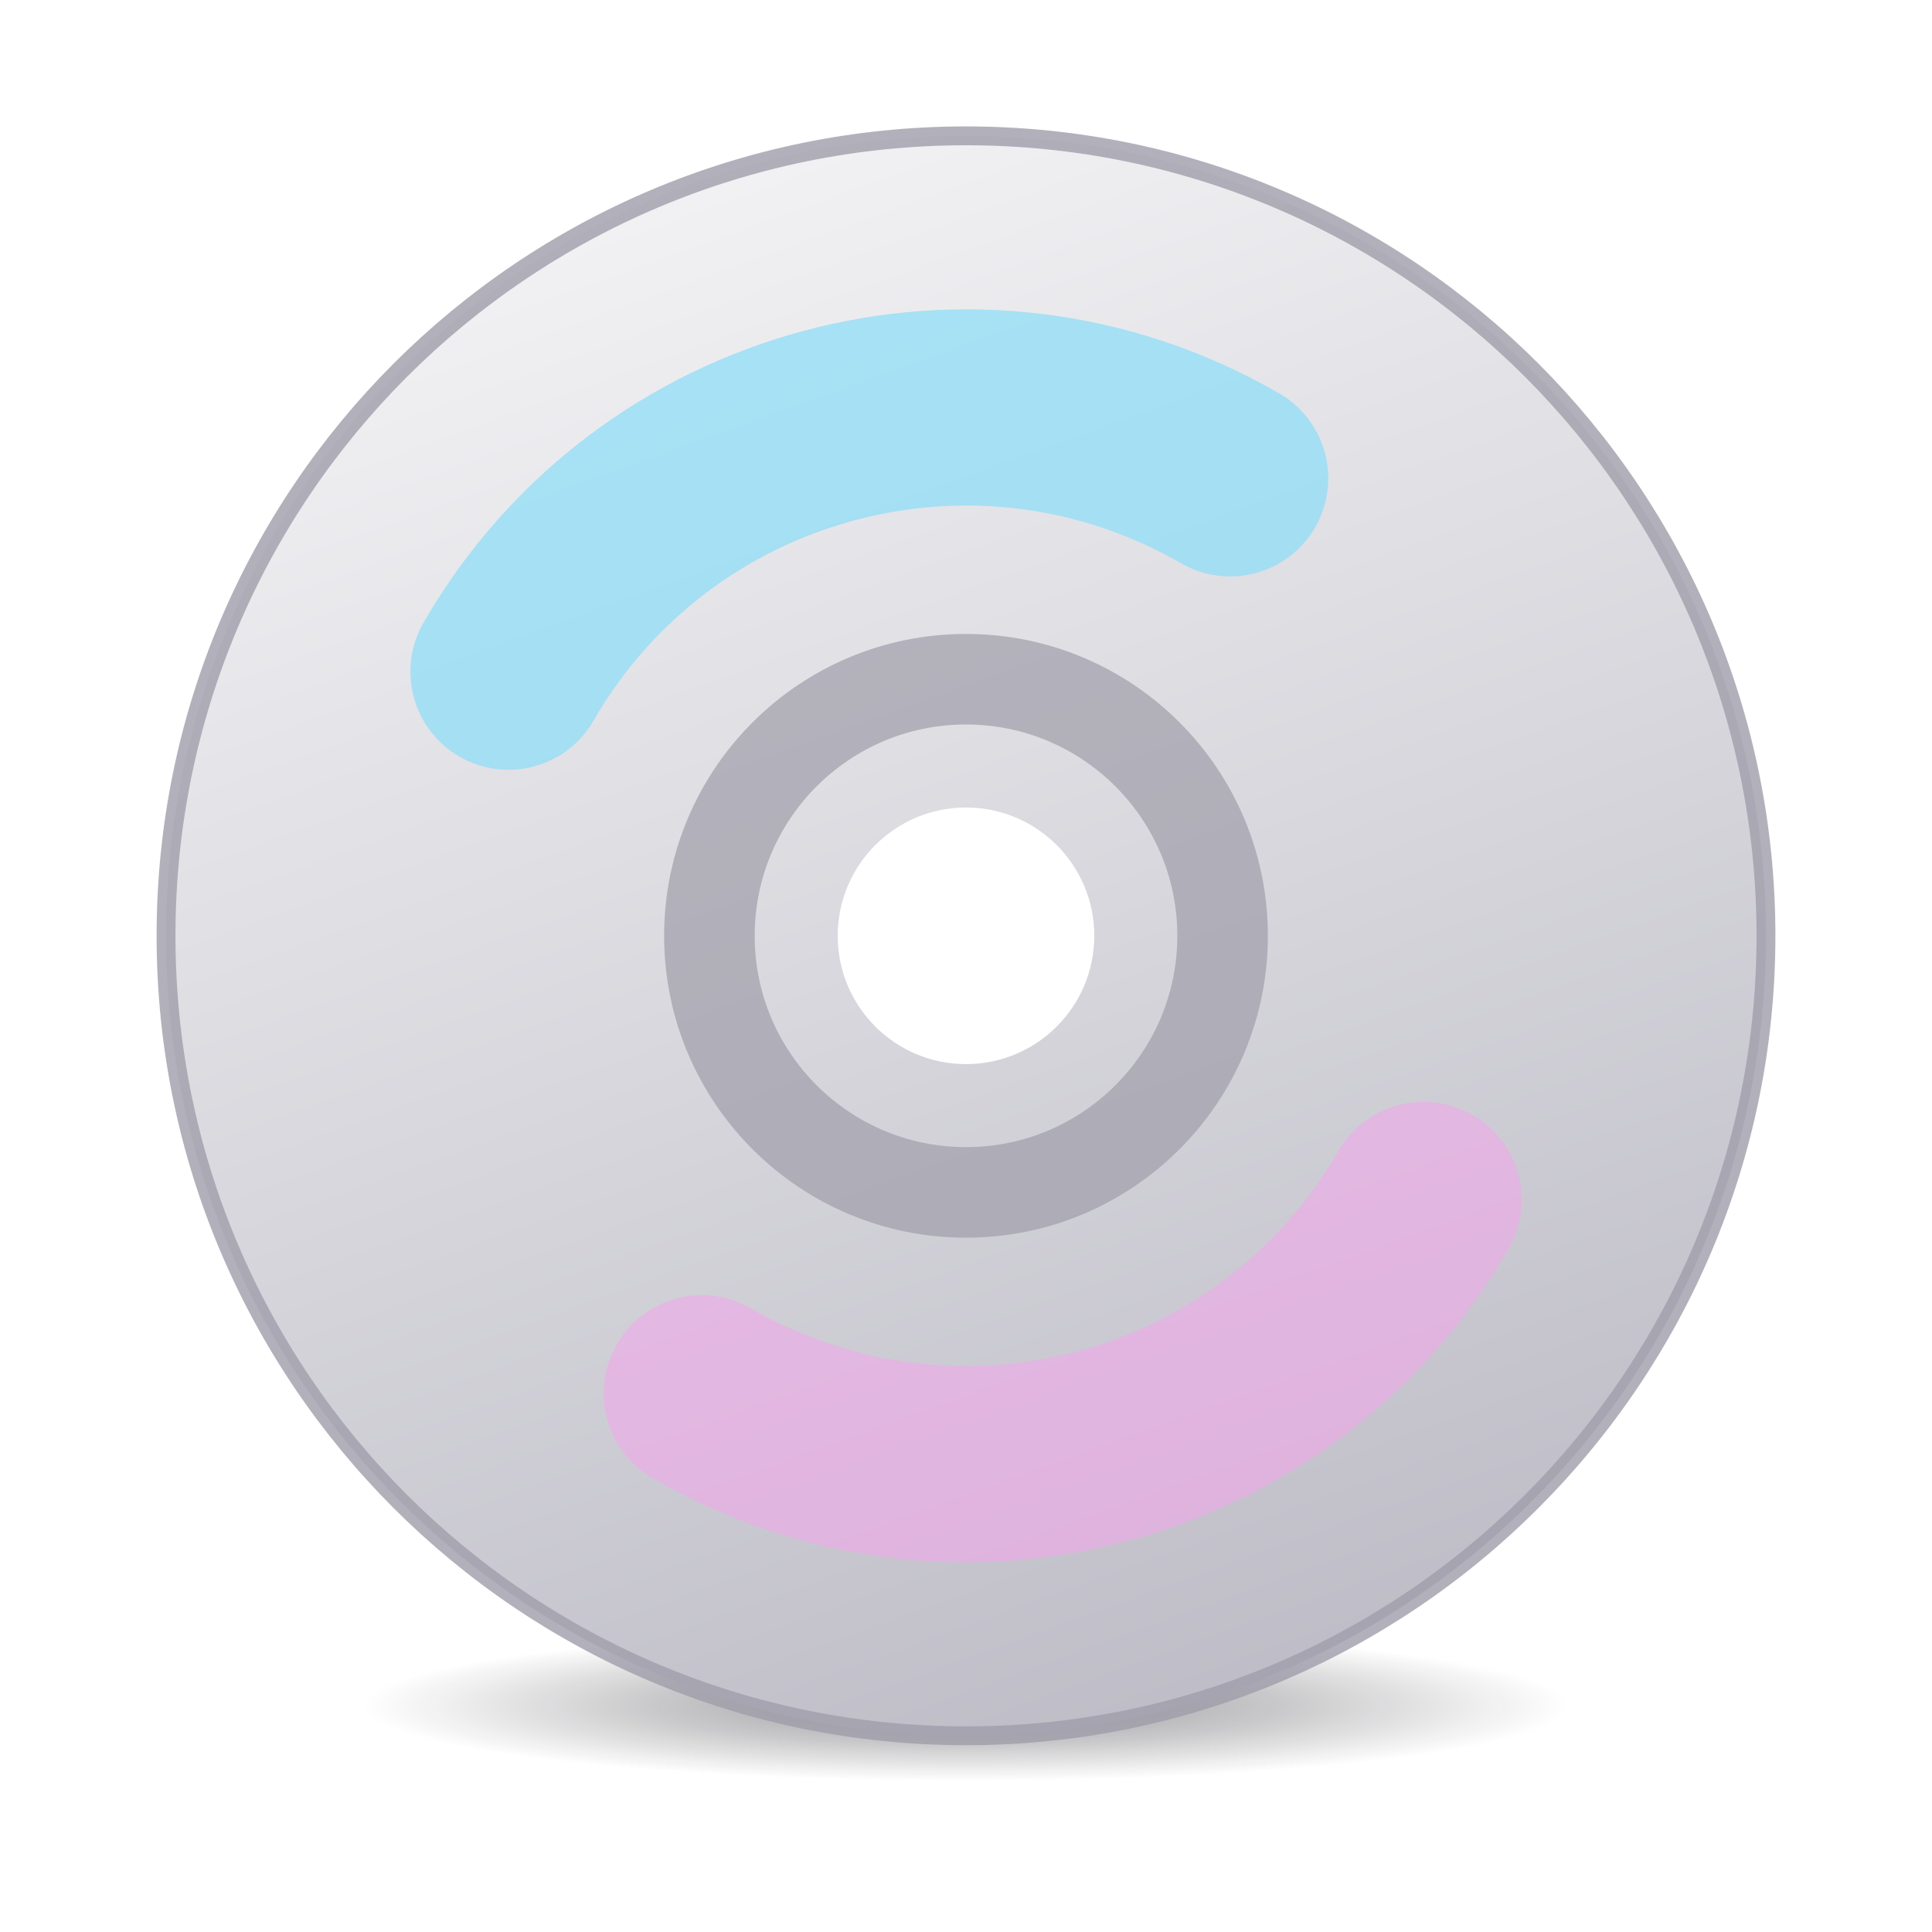
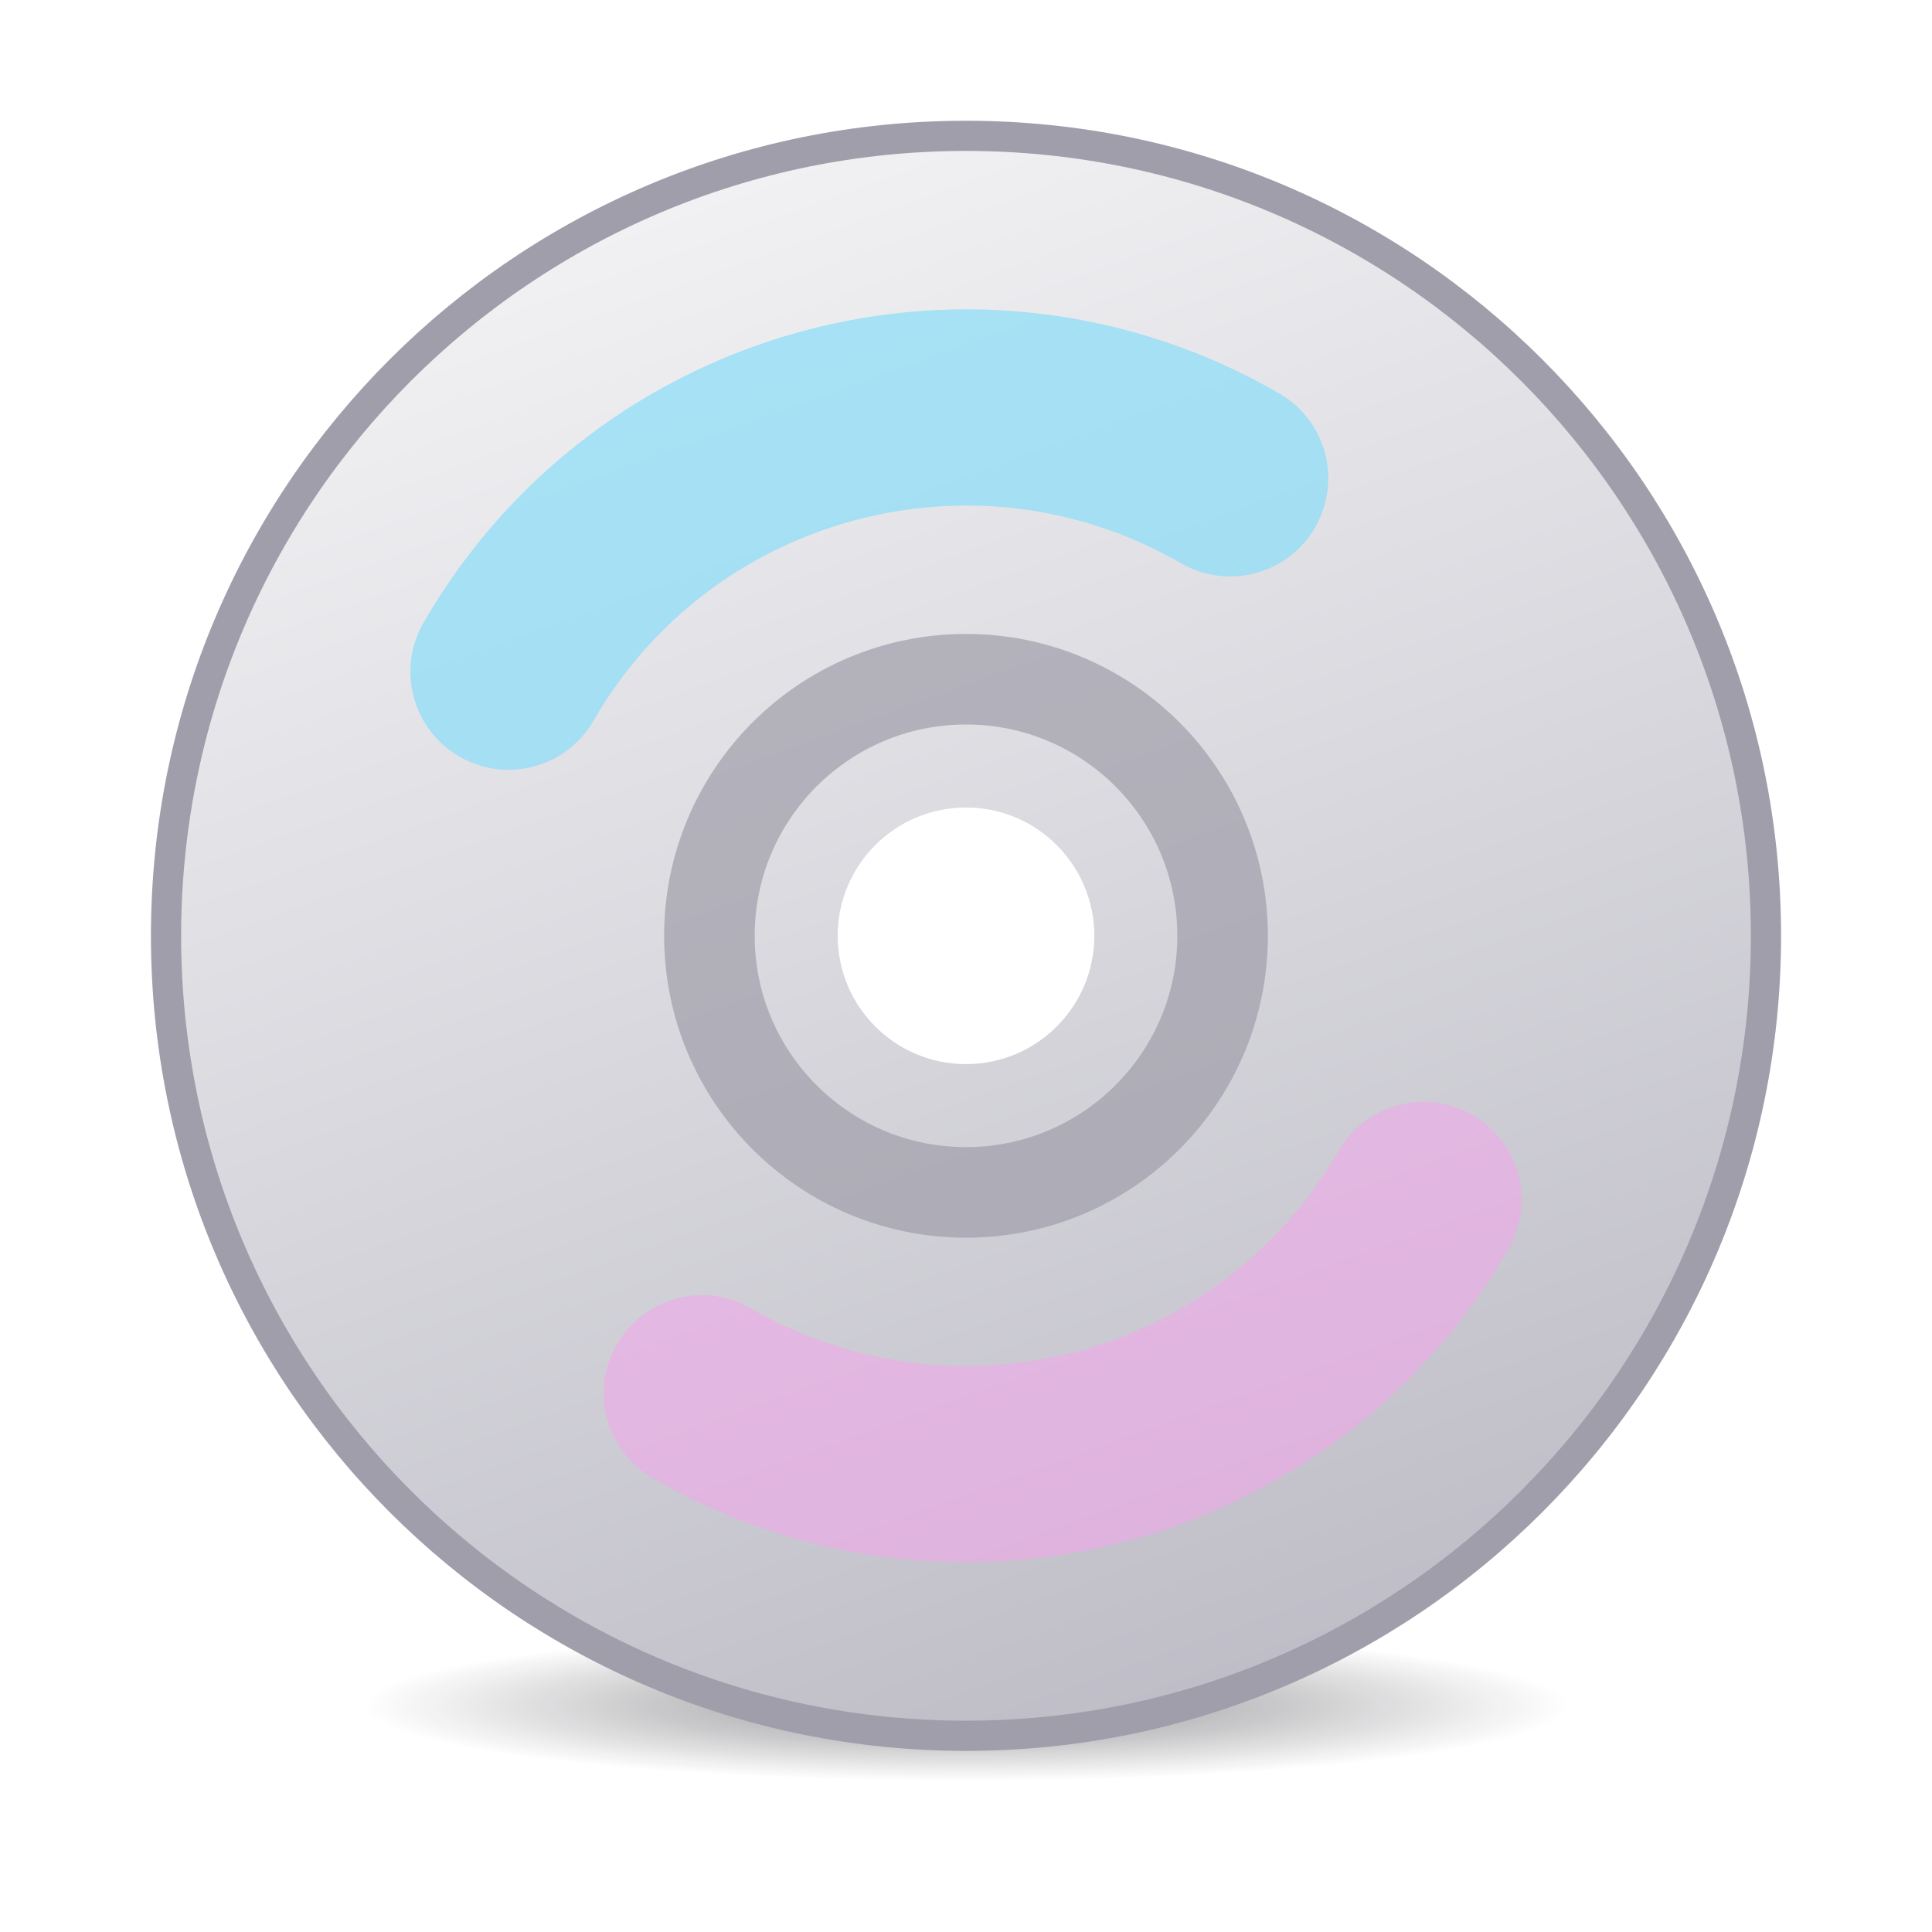
<svg xmlns="http://www.w3.org/2000/svg" width="256" height="256" viewBox="0 0 256 256">
  <defs>
    <radialGradient id="media-optical-shadow" gradientUnits="userSpaceOnUse" cx="0" cy="0" r="1" gradientTransform="translate(128 226) scale(80 10)">
      <stop offset="0" stop-color="#0B0A12" stop-opacity="0.42" />
      <stop offset="0.5" stop-color="#0B0A12" stop-opacity="0.23" />
      <stop offset="1" stop-color="#0B0A12" stop-opacity="0" />
    </radialGradient>
    <linearGradient id="media-optical-metal-body" gradientUnits="userSpaceOnUse" x1="89.84" y1="18" x2="166.16" y2="230">
      <stop offset="0" stop-color="#F3F3F5" />
      <stop offset="1" stop-color="#BDBCC6" />
    </linearGradient>
  </defs>
  <path d="M48 226A80 10 0 1 1 208 226A80 10 0 1 1 48 226Z" fill="url(#media-optical-shadow)" />
  <path d="M22 124A106 106 0 1 1 234 124A106 106 0 1 1 22 124ZM111 124A17 17 0 1 1 145 124A17 17 0 1 1 111 124Z" fill="url(#media-optical-metal-body)" fill-rule="evenodd" />
  <path d="M67.38 89A70 70 0 0 1 163 63.38" fill="none" stroke="#8FDDF7" stroke-width="26" stroke-linecap="round" stroke-linejoin="round" opacity="0.75" />
  <path d="M188.62 159A70 70 0 0 1 93 184.62" fill="none" stroke="#F0A8E9" stroke-width="26" stroke-linecap="round" stroke-linejoin="round" opacity="0.6" />
  <path d="M94 124A34 34 0 1 1 162 124A34 34 0 1 1 94 124Z" fill="none" stroke="#9F9EAA" stroke-width="12" stroke-linecap="round" stroke-linejoin="round" opacity="0.7" />
-   <path d="M22 124A106 106 0 1 1 234 124A106 106 0 1 1 22 124Z" fill="none" stroke="#9F9EAA" stroke-width="2.5" stroke-linecap="round" stroke-linejoin="round" opacity="0.8" />
+   <path d="M22 124A106 106 0 1 1 234 124A106 106 0 1 1 22 124Z" fill="none" stroke="#9F9EAA" stroke-width="4" stroke-linecap="round" stroke-linejoin="round" />
</svg>
